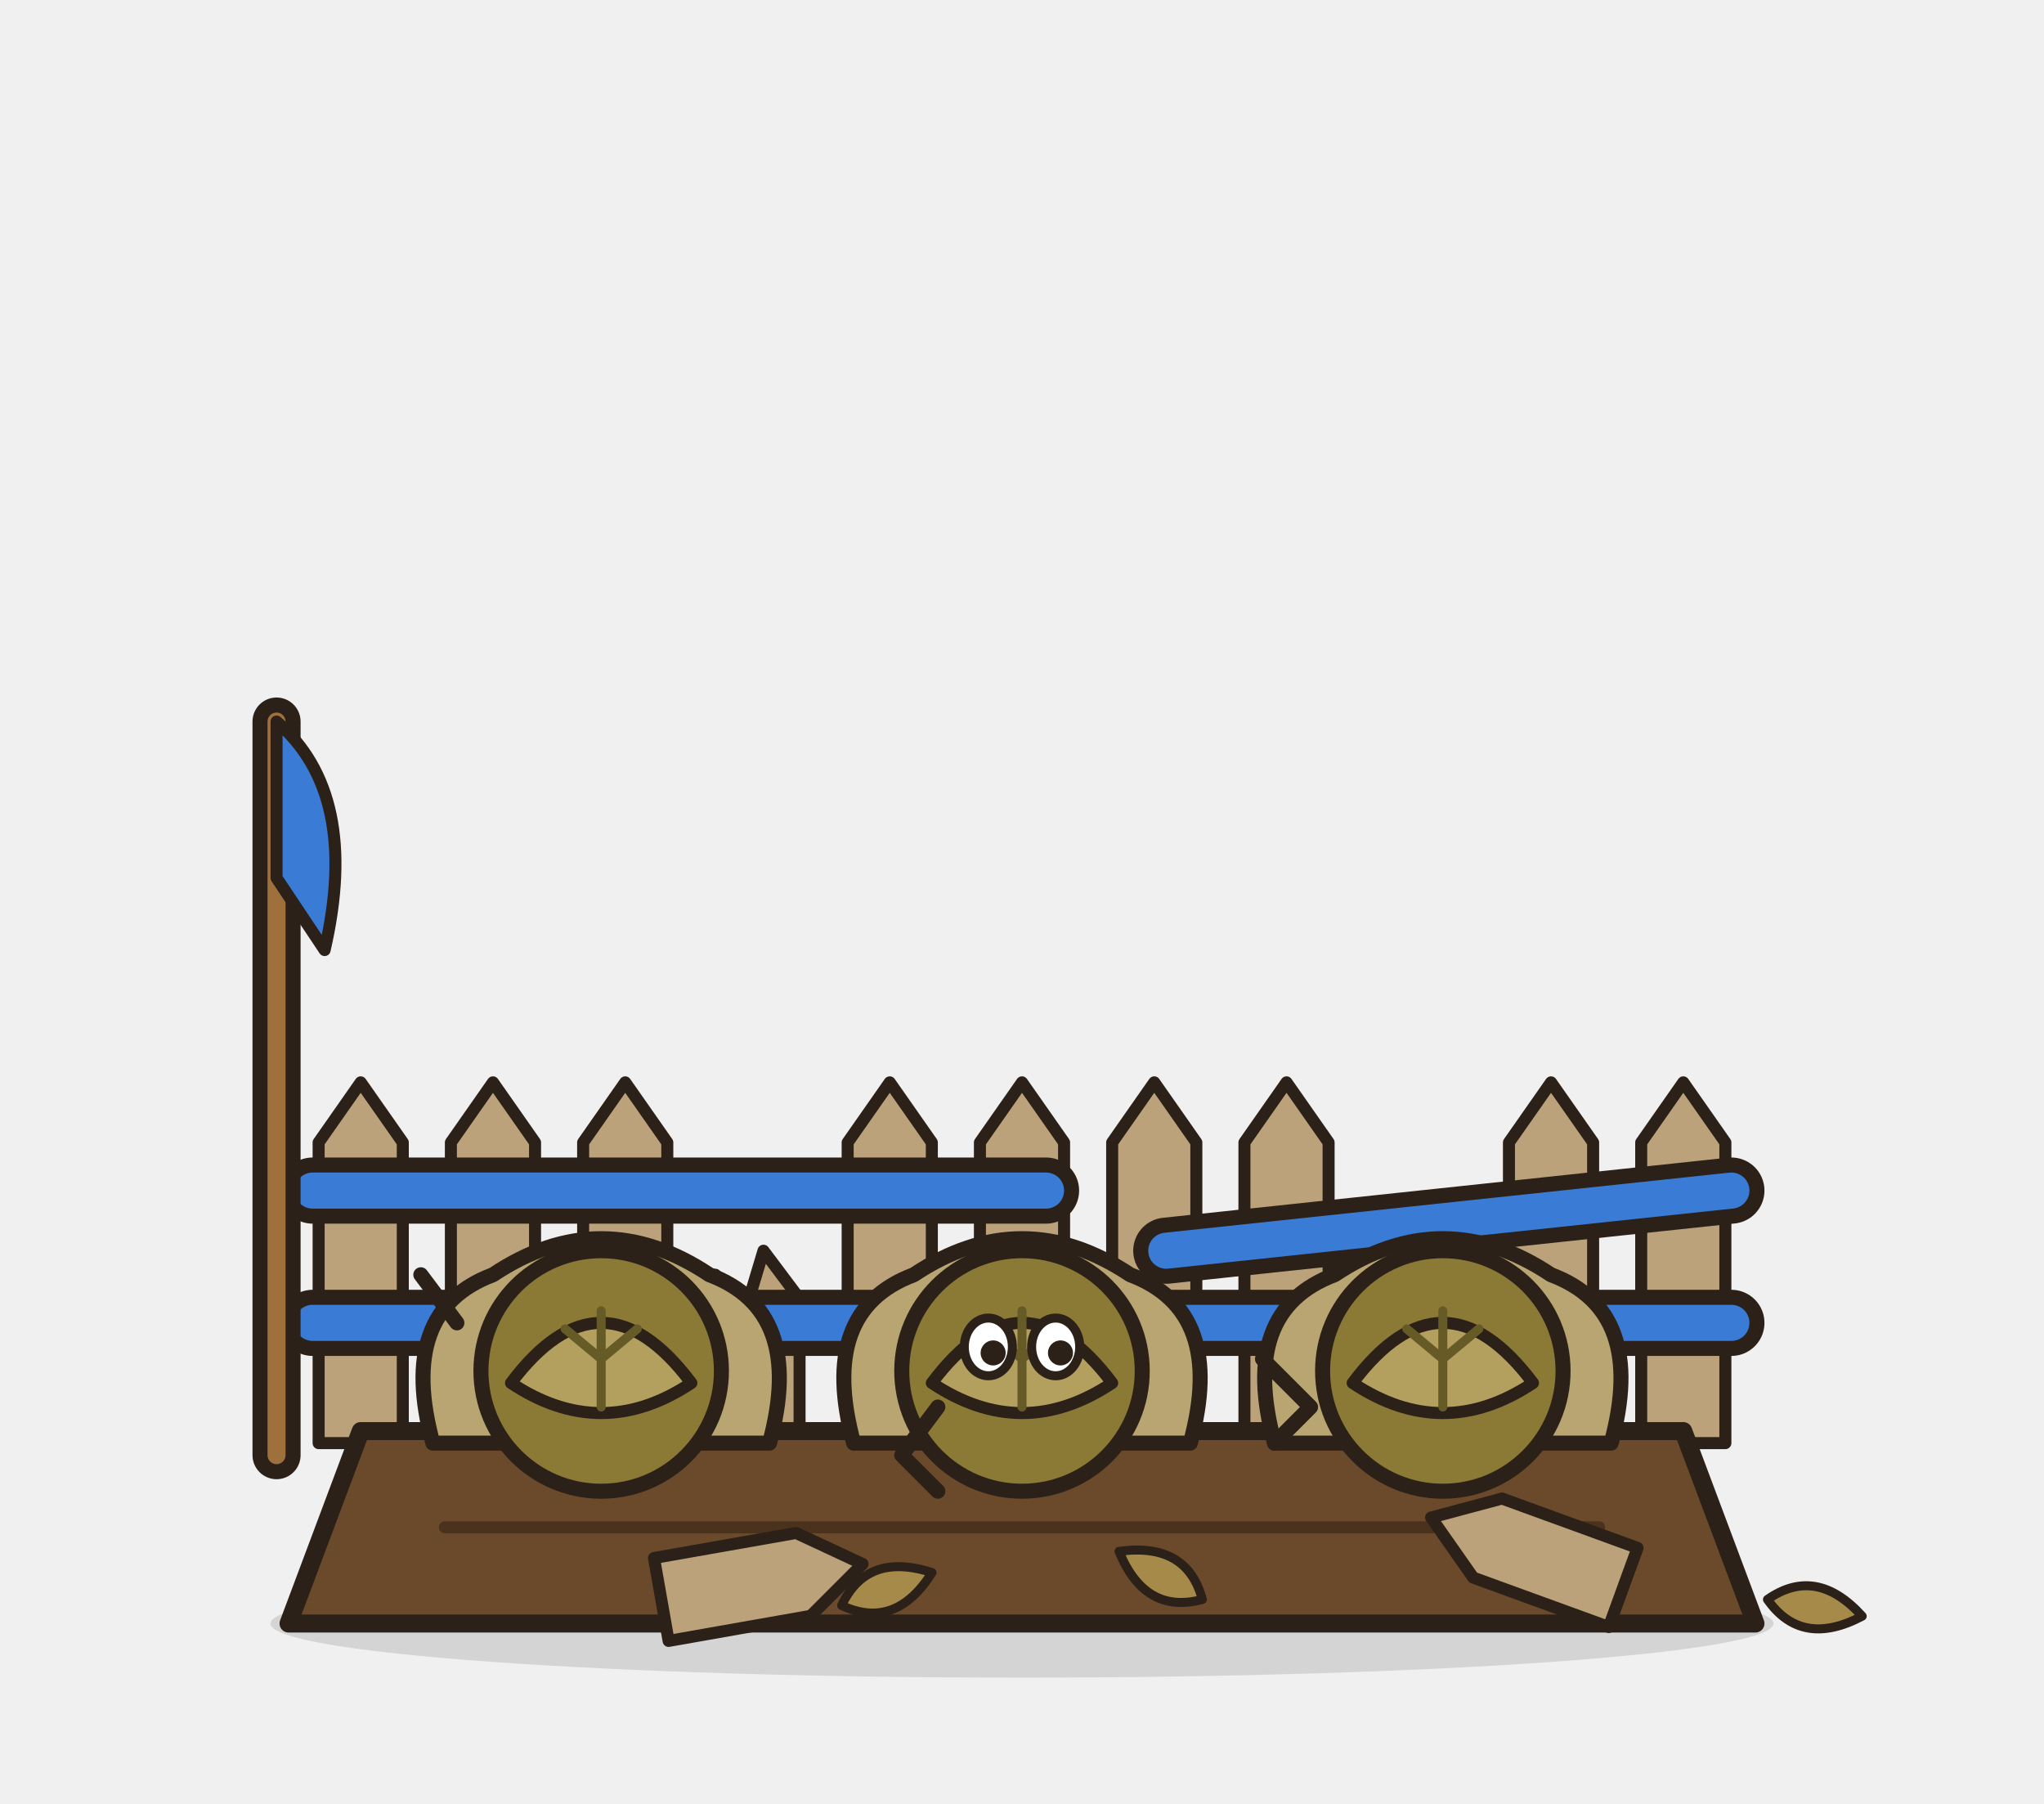
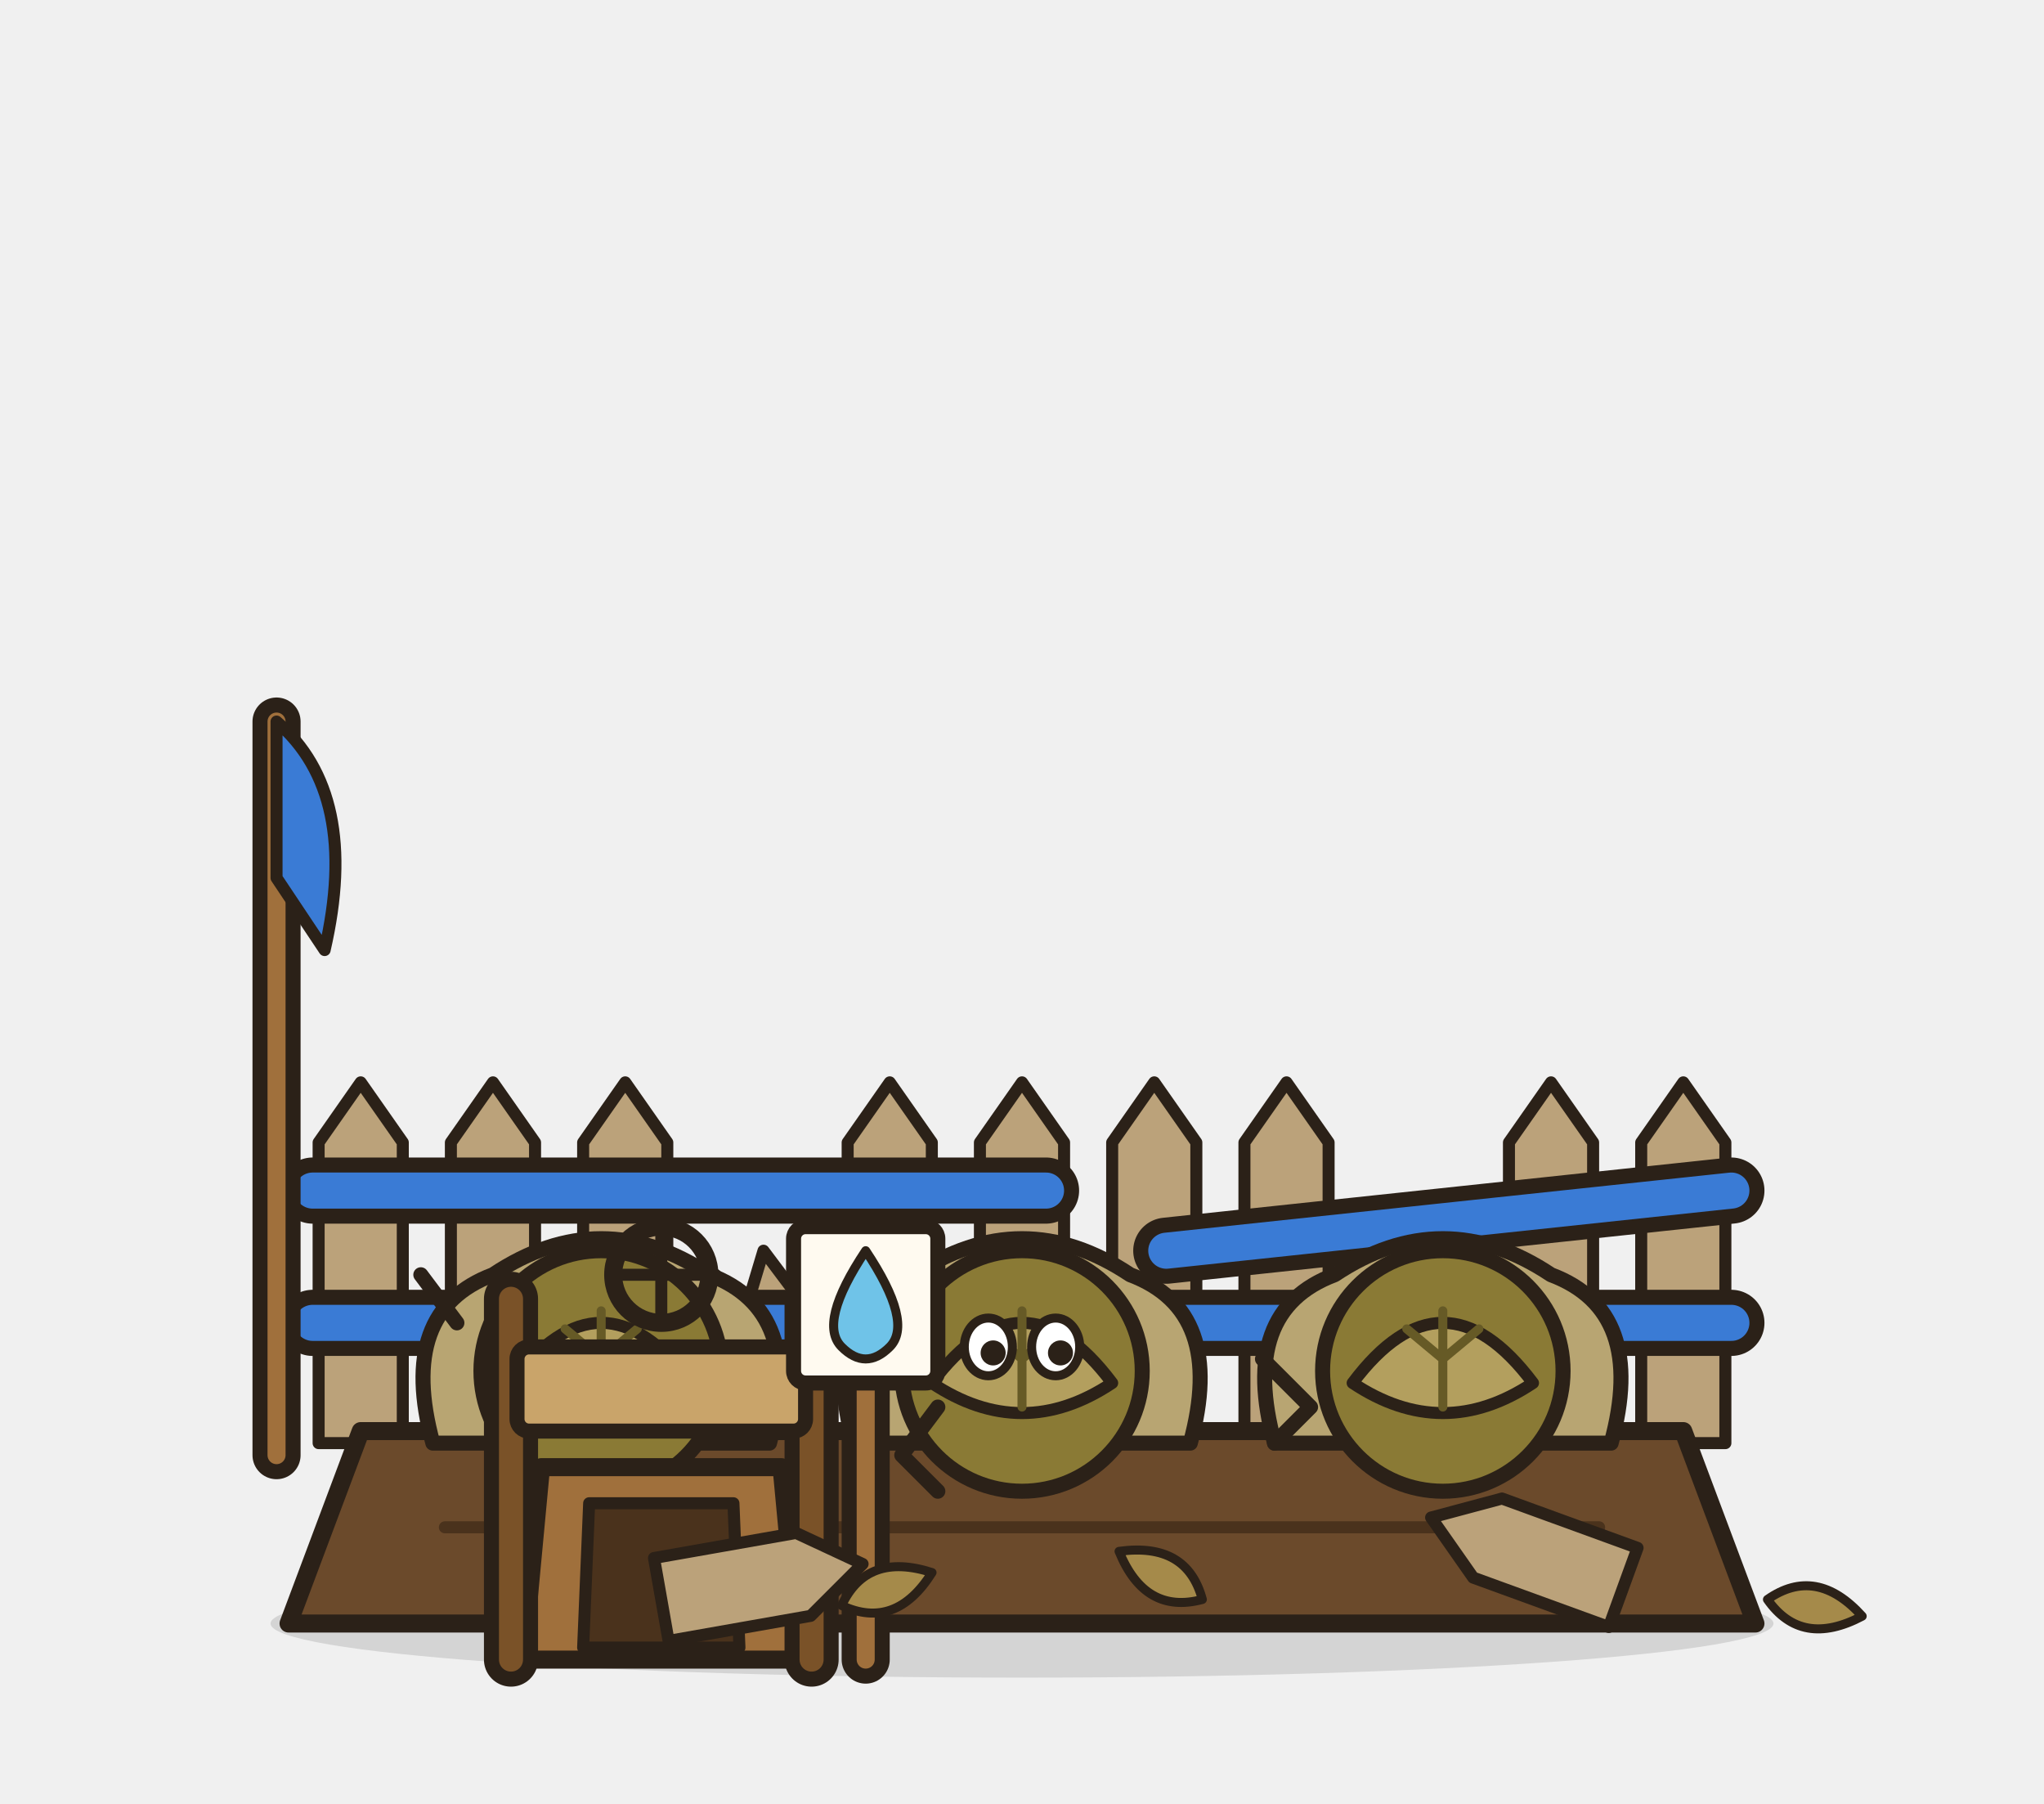
<svg xmlns="http://www.w3.org/2000/svg" viewBox="-170 -270 340 300" width="340" height="300">
  <g>
    <ellipse cx="0" cy="0" rx="125" ry="9" fill="#000000" fill-opacity="0.12" />
    <path d="M-117 -30 L-117 -80 L-110 -90 L-103 -80 L-103 -30 Z" fill="#bba27a" stroke="#2b2118" stroke-width="2" stroke-linejoin="round" stroke-linecap="round" />
    <path d="M-95 -30 L-95 -80 L-88 -90 L-81 -80 L-81 -30 Z" fill="#bba27a" stroke="#2b2118" stroke-width="2" stroke-linejoin="round" stroke-linecap="round" />
    <path d="M-73 -30 L-73 -80 L-66 -90 L-59 -80 L-59 -30 Z" fill="#bba27a" stroke="#2b2118" stroke-width="2" stroke-linejoin="round" stroke-linecap="round" />
    <path d="M-51 -30 L-51 -58 L-46 -52 L-43 -62 L-37 -54 L-37 -30 Z" fill="#bba27a" stroke="#2b2118" stroke-width="2" stroke-linejoin="round" stroke-linecap="round" />
    <path d="M-29 -30 L-29 -80 L-22 -90 L-15 -80 L-15 -30 Z" fill="#bba27a" stroke="#2b2118" stroke-width="2" stroke-linejoin="round" stroke-linecap="round" />
    <path d="M-7 -30 L-7 -80 L0 -90 L7 -80 L7 -30 Z" fill="#bba27a" stroke="#2b2118" stroke-width="2" stroke-linejoin="round" stroke-linecap="round" />
    <path d="M15 -30 L15 -80 L22 -90 L29 -80 L29 -30 Z" fill="#bba27a" stroke="#2b2118" stroke-width="2" stroke-linejoin="round" stroke-linecap="round" />
    <path d="M37 -30 L37 -80 L44 -90 L51 -80 L51 -30 Z" fill="#bba27a" stroke="#2b2118" stroke-width="2" stroke-linejoin="round" stroke-linecap="round" />
    <path d="M59 -30 L59 -56 L63 -50 L67 -60 L73 -52 L73 -30 Z" fill="#bba27a" stroke="#2b2118" stroke-width="2" stroke-linejoin="round" stroke-linecap="round" />
    <path d="M81 -30 L81 -80 L88 -90 L95 -80 L95 -30 Z" fill="#bba27a" stroke="#2b2118" stroke-width="2" stroke-linejoin="round" stroke-linecap="round" />
    <path d="M103 -30 L103 -80 L110 -90 L117 -80 L117 -30 Z" fill="#bba27a" stroke="#2b2118" stroke-width="2" stroke-linejoin="round" stroke-linecap="round" />
    <path d="M-118 -50 L118 -50 M-118 -72 L4 -72 M24 -62 L118 -72" fill="none" stroke="#2b2118" stroke-width="11" stroke-linejoin="round" stroke-linecap="round" />
    <path d="M-118 -50 L118 -50 M-118 -72 L4 -72 M24 -62 L118 -72" fill="none" stroke="#3a7bd5" stroke-width="6" stroke-linejoin="round" stroke-linecap="round" />
    <path d="M-122 0 L-110 -32 L110 -32 L122 0 Z" fill="#6b4a2b" stroke="#2b2118" stroke-width="3" stroke-linejoin="round" stroke-linecap="round" />
    <path d="M-96 -16 L96 -16" fill="none" stroke="#4a321c" stroke-width="2" stroke-linejoin="round" stroke-linecap="round" />
    <path d="M-98 -30 Q-104 -52 -88 -58 Q-70 -70 -52 -58 Q-36 -52 -42 -30 Z" fill="#b8a572" stroke="#2b2118" stroke-width="2.5" stroke-linejoin="round" stroke-linecap="round" />
    <circle cx="-70" cy="-42" r="20" fill="#8a7a35" stroke="#2b2118" stroke-width="2.5" />
    <path d="M-85 -40 Q-70 -60 -55 -40 Q-70 -30 -85 -40 Z" fill="#b39f5e" stroke="#2b2118" stroke-width="2" stroke-linejoin="round" stroke-linecap="round" />
    <path d="M-70 -36 L-70 -52 M-70 -44 l-6 -5 M-70 -44 l6 -5" fill="none" stroke="#665a26" stroke-width="1.5" stroke-linejoin="round" stroke-linecap="round" />
    <path d="M-28 -30 Q-34 -52 -18 -58 Q0 -70 18 -58 Q34 -52 28 -30 Z" fill="#b8a572" stroke="#2b2118" stroke-width="2.5" stroke-linejoin="round" stroke-linecap="round" />
    <circle cx="0" cy="-42" r="20" fill="#8a7a35" stroke="#2b2118" stroke-width="2.5" />
    <path d="M-15 -40 Q0 -60 15 -40 Q0 -30 -15 -40 Z" fill="#b39f5e" stroke="#2b2118" stroke-width="2" stroke-linejoin="round" stroke-linecap="round" />
    <path d="M0 -36 L0 -52 M0 -44 l-6 -5 M0 -44 l6 -5" fill="none" stroke="#665a26" stroke-width="1.5" stroke-linejoin="round" stroke-linecap="round" />
    <path d="M42 -30 Q36 -52 52 -58 Q70 -70 88 -58 Q104 -52 98 -30 Z" fill="#b8a572" stroke="#2b2118" stroke-width="2.5" stroke-linejoin="round" stroke-linecap="round" />
    <circle cx="70" cy="-42" r="20" fill="#8a7a35" stroke="#2b2118" stroke-width="2.5" />
    <path d="M55 -40 Q70 -60 85 -40 Q70 -30 55 -40 Z" fill="#b39f5e" stroke="#2b2118" stroke-width="2" stroke-linejoin="round" stroke-linecap="round" />
    <path d="M70 -36 L70 -52 M70 -44 l-6 -5 M70 -44 l6 -5" fill="none" stroke="#665a26" stroke-width="1.5" stroke-linejoin="round" stroke-linecap="round" />
    <ellipse cx="-5.6" cy="-46" rx="4.0" ry="4.8" fill="#ffffff" stroke="#2b2118" stroke-width="1.5" />
    <ellipse cx="5.6" cy="-46" rx="4.0" ry="4.8" fill="#ffffff" stroke="#2b2118" stroke-width="1.5" />
    <circle cx="-4.8" cy="-45" r="2.08" fill="#2b2118" />
    <circle cx="6.4" cy="-45" r="2.08" fill="#2b2118" />
    <path d="M-124 -28 L-124 -150" fill="none" stroke="#2b2118" stroke-width="8" stroke-linejoin="round" stroke-linecap="round" />
    <path d="M-124 -28 L-124 -150" fill="none" stroke="#a0703c" stroke-width="3" stroke-linejoin="round" stroke-linecap="round" />
    <path d="M-124 -150 Q-110 -138 -116 -112 L-124 -124 Z" fill="#3a7bd5" stroke="#2b2118" stroke-width="2" stroke-linejoin="round" stroke-linecap="round" />
+     <path d="M-80 -26 L-40 -26 L-37 6 L-83 6 Z" fill="#a0703c" stroke="#2b2118" stroke-width="3" stroke-linejoin="round" stroke-linecap="round" />
+     <path d="M-72 -20 L-48 -20 L-47 4 L-73 4 Z" fill="#4a321c" stroke="#2b2118" stroke-width="2" stroke-linejoin="round" stroke-linecap="round" />
+     <path d="M-85 -54 L-85 6 M-35 -54 L-35 6" fill="none" stroke="#2b2118" stroke-width="9" stroke-linejoin="round" stroke-linecap="round" />
+     <path d="M-85 -54 L-85 6 M-35 -54 L-35 6" fill="none" stroke="#7a5228" stroke-width="4" stroke-linejoin="round" stroke-linecap="round" />
+     <rect x="-84" y="-46" width="48" height="14" rx="2" fill="#c9a46a" stroke="#2b2118" stroke-width="2.5" />
+     <circle cx="-60" cy="-58" r="8" fill="none" stroke="#2b2118" stroke-width="3" />
+     <path d="M-68 -58 L-52 -58 M-60 -66 L-60 -50" fill="none" stroke="#2b2118" stroke-width="2" stroke-linejoin="round" stroke-linecap="round" />
+     <path d="M-26 6 L-26 -40" fill="none" stroke="#2b2118" stroke-width="8" stroke-linejoin="round" stroke-linecap="round" />
+     <path d="M-26 6 L-26 -40" fill="none" stroke="#a0703c" stroke-width="3" stroke-linejoin="round" stroke-linecap="round" />
+     <rect x="-38" y="-66" width="24" height="26" rx="2" fill="#fffaf0" stroke="#2b2118" stroke-width="2.5" />
+     <path d="M-26 -62 Q-34 -50 -30 -46 Q-26 -42 -22 -46 Q-18 -50 -26 -62 Z" fill="#6fc3e8" stroke="#2b2118" stroke-width="1.5" stroke-linejoin="round" stroke-linecap="round" />
    <g transform="translate(-60,-4) rotate(80)">
      <path d="M-7 0 L-7 -24 L0 -34 L7 -24 L7 0 Z" fill="#bba27a" stroke="#2b2118" stroke-width="2" stroke-linejoin="round" stroke-linecap="round" />
    </g>
    <g transform="translate(100,-6) rotate(-70)">
      <path d="M-7 0 L-7 -24 L0 -34 L7 -24 L7 0 Z" fill="#bba27a" stroke="#2b2118" stroke-width="2" stroke-linejoin="round" stroke-linecap="round" />
    </g>
    <path d="M-100 -58 l6 8 M40 -44 l8 8 l-6 6 M-14 -36 l-6 8 l6 6" fill="none" stroke="#2b2118" stroke-width="2.5" stroke-linejoin="round" stroke-linecap="round" />
    <g transform="translate(-30,-3) rotate(70)">
      <path d="M0 0 Q-7 -7 0 -16 Q7 -7 0 0 Z" fill="#a58a4a" stroke="#2b2118" stroke-width="1.5" stroke-linejoin="round" stroke-linecap="round" />
    </g>
    <g transform="translate(30,-4) rotate(-60)">
      <path d="M0 0 Q-7 -7 0 -16 Q7 -7 0 0 Z" fill="#a58a4a" stroke="#2b2118" stroke-width="1.5" stroke-linejoin="round" stroke-linecap="round" />
    </g>
    <g transform="translate(124,-4) rotate(100)">
      <path d="M0 0 Q-7 -7 0 -16 Q7 -7 0 0 Z" fill="#a58a4a" stroke="#2b2118" stroke-width="1.5" stroke-linejoin="round" stroke-linecap="round" />
    </g>
  </g>
</svg>
